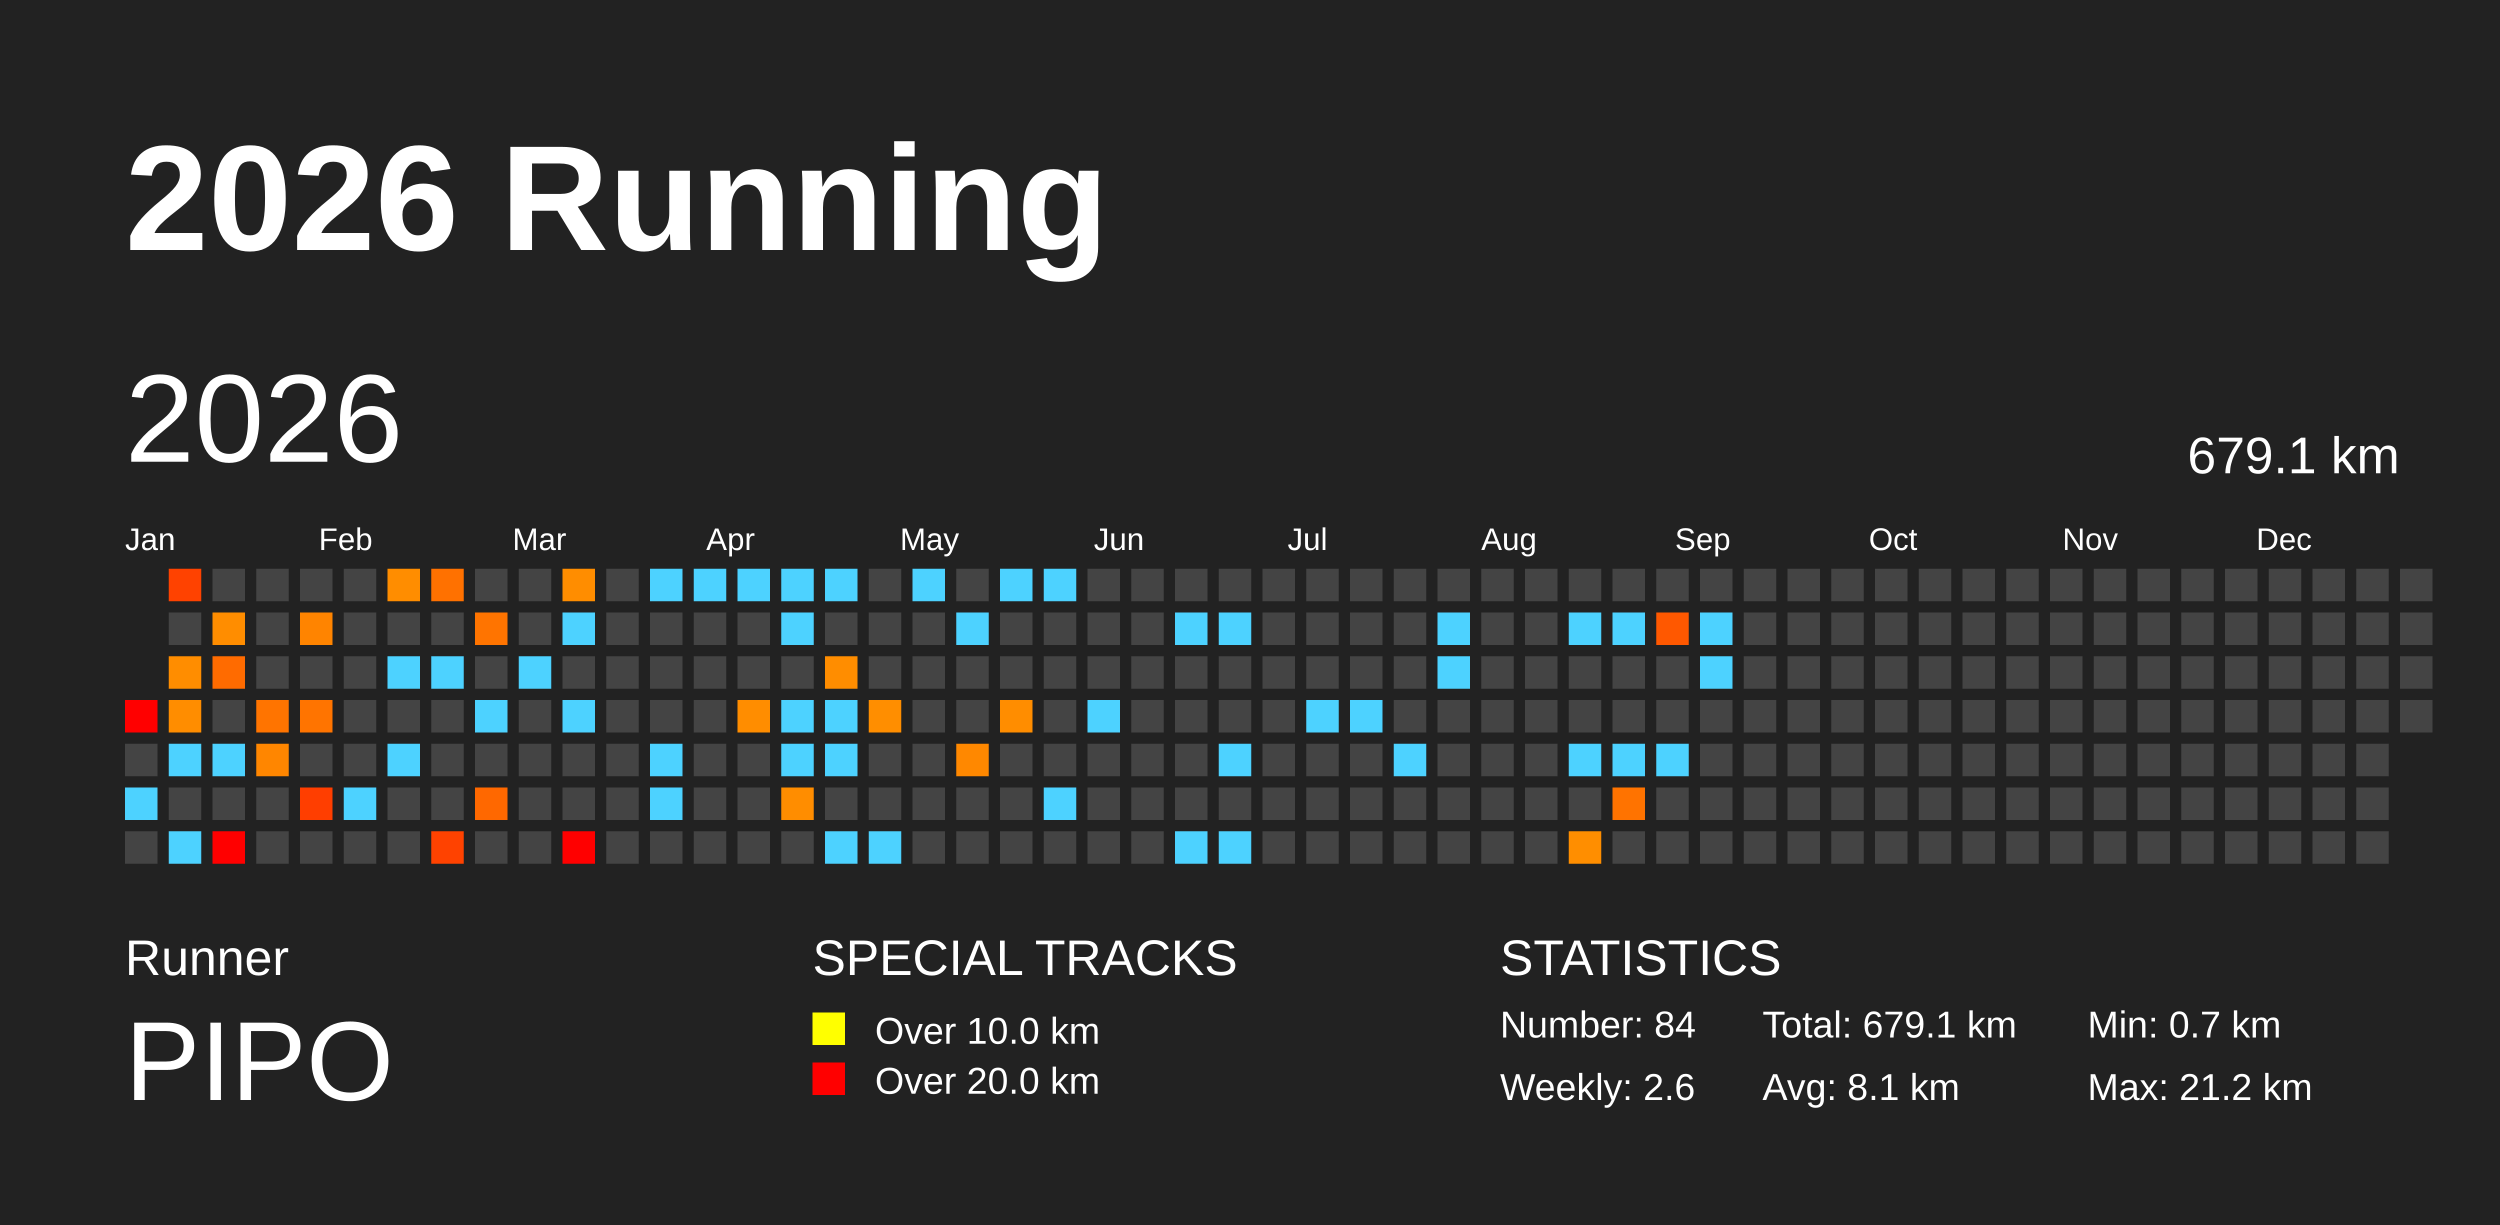
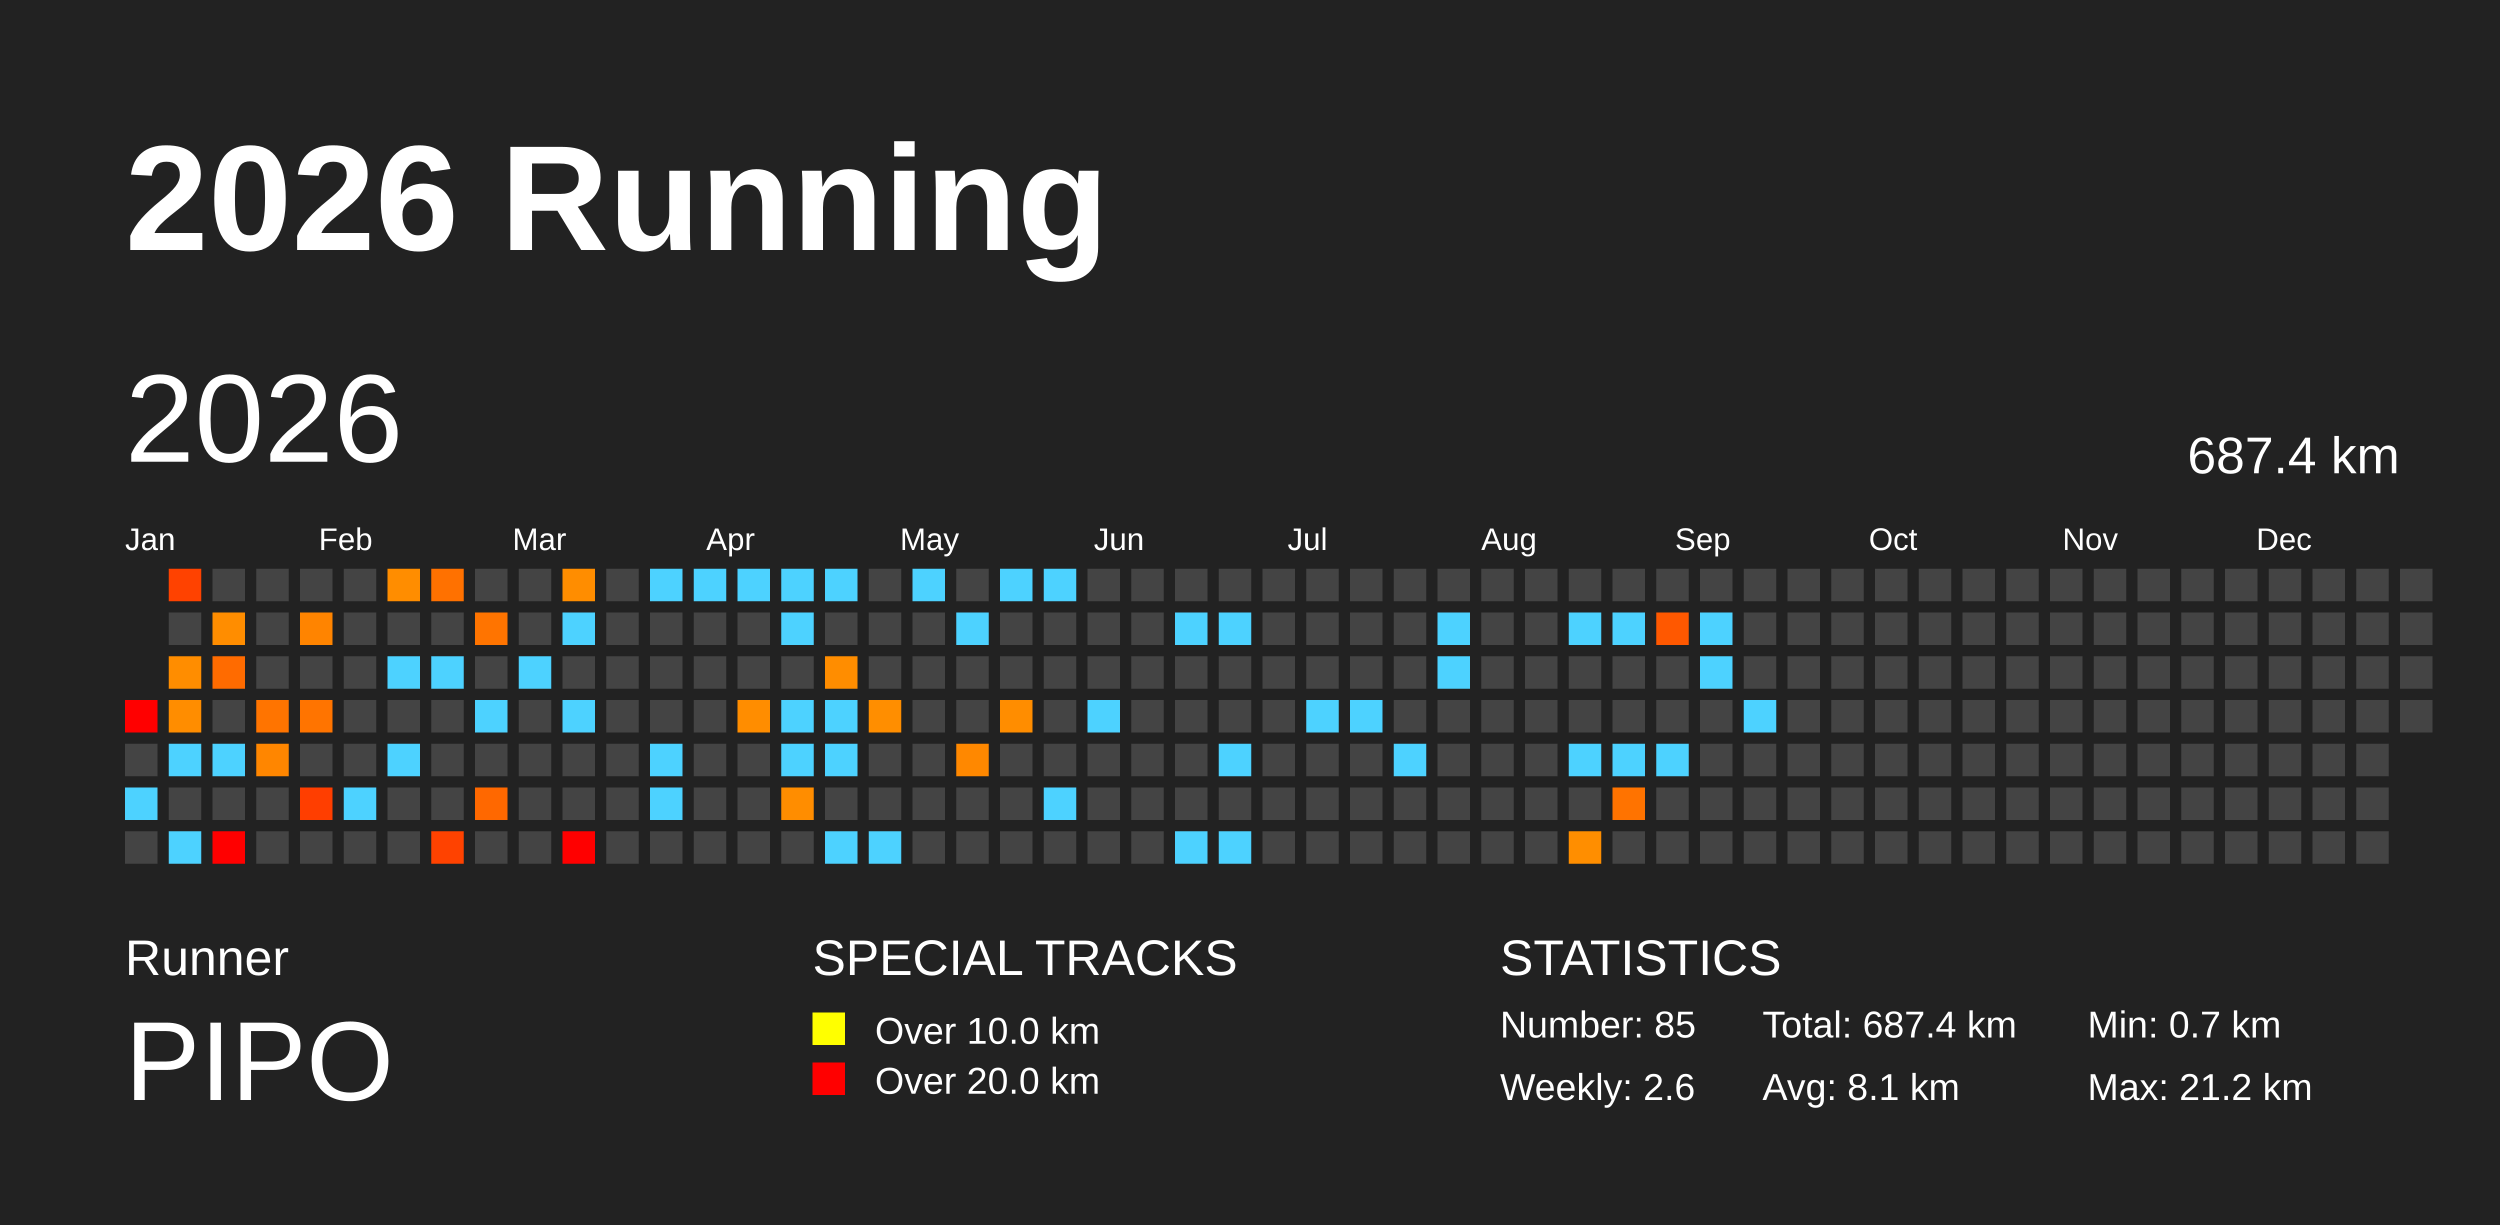
<svg xmlns="http://www.w3.org/2000/svg" baseProfile="full" height="98mm" version="1.1" viewBox="0,0,200,98" width="200mm">
  <defs />
  <rect fill="#222222" height="98" width="200" x="0" y="0" />
  <text fill="#FFFFFF" style="font-size:12px; font-family:Arial; font-weight:bold;" x="10" y="20">2026 Running</text>
  <text fill="#FFFFFF" style="font-size:4px; font-family:Arial" x="10" y="78">Runner</text>
  <text fill="#FFFFFF" style="font-size:9px; font-family:Arial" x="10" y="88">PIPO</text>
  <text fill="#FFFFFF" style="font-size:4px; font-family:Arial" x="65" y="78">SPECIAL TRACKS</text>
  <rect fill="yellow" height="2.6" width="2.6" x="65" y="81" />
  <text fill="#FFFFFF" style="font-size:3px; font-family:Arial" x="70" y="83.5">Over 10.0 km</text>
  <rect fill="red" height="2.6" width="2.6" x="65" y="85" />
  <text fill="#FFFFFF" style="font-size:3px; font-family:Arial" x="70" y="87.5">Over 20.0 km</text>
  <text fill="#FFFFFF" style="font-size:4px; font-family:Arial" x="120" y="78">STATISTICS</text>
-   <text fill="#FFFFFF" style="font-size:3px; font-family:Arial" x="120" y="83">Number: 84</text>
+   <text fill="#FFFFFF" style="font-size:3px; font-family:Arial" x="120" y="83">Number: 85</text>
  <text fill="#FFFFFF" style="font-size:3px; font-family:Arial" x="120" y="88">Weekly: 2.6</text>
-   <text fill="#FFFFFF" style="font-size:3px; font-family:Arial" x="141" y="83">Total: 679.1 km</text>
+   <text fill="#FFFFFF" style="font-size:3px; font-family:Arial" x="141" y="83">Total: 687.4 km</text>
  <text fill="#FFFFFF" style="font-size:3px; font-family:Arial" x="141" y="88">Avg: 8.1 km</text>
  <text fill="#FFFFFF" style="font-size:3px; font-family:Arial" x="167" y="83">Min: 0.7 km</text>
  <text fill="#FFFFFF" style="font-size:3px; font-family:Arial" x="167" y="88">Max: 21.2 km</text>
  <text dominant-baseline="hanging" fill="#FFFFFF" style="font-size:10.0px; font-family:Arial;" x="10" y="30">2026</text>
-   <text dominant-baseline="hanging" fill="#FFFFFF" style="font-size:4.125px; font-family:Arial;" x="175" y="35">679.1 km</text>
+   <text dominant-baseline="hanging" fill="#FFFFFF" style="font-size:4.125px; font-family:Arial;" x="175" y="35">687.4 km</text>
  <text fill="#FFFFFF" style="font-size:2.5px; font-family:Arial" x="10.0" y="44">Jan</text>
  <text fill="#FFFFFF" style="font-size:2.5px; font-family:Arial" x="25.5" y="44">Feb</text>
  <text fill="#FFFFFF" style="font-size:2.5px; font-family:Arial" x="41.0" y="44">Mar</text>
  <text fill="#FFFFFF" style="font-size:2.5px; font-family:Arial" x="56.5" y="44">Apr</text>
  <text fill="#FFFFFF" style="font-size:2.5px; font-family:Arial" x="72.0" y="44">May</text>
  <text fill="#FFFFFF" style="font-size:2.5px; font-family:Arial" x="87.5" y="44">Jun</text>
  <text fill="#FFFFFF" style="font-size:2.5px; font-family:Arial" x="103.0" y="44">Jul</text>
  <text fill="#FFFFFF" style="font-size:2.5px; font-family:Arial" x="118.5" y="44">Aug</text>
  <text fill="#FFFFFF" style="font-size:2.5px; font-family:Arial" x="134.0" y="44">Sep</text>
  <text fill="#FFFFFF" style="font-size:2.5px; font-family:Arial" x="149.5" y="44">Oct</text>
  <text fill="#FFFFFF" style="font-size:2.5px; font-family:Arial" x="165.0" y="44">Nov</text>
  <text fill="#FFFFFF" style="font-size:2.5px; font-family:Arial" x="180.5" y="44">Dec</text>
  <rect fill="red" height="2.6" width="2.6" x="10.0" y="56.0" />
  <rect fill="#444444" height="2.6" width="2.6" x="10.0" y="59.5" />
  <rect fill="#4dd2ff" height="2.6" width="2.6" x="10.0" y="63.0" />
  <rect fill="#444444" height="2.6" width="2.6" x="10.0" y="66.5" />
  <rect fill="#ff4200" height="2.6" width="2.6" x="13.5" y="45.5" />
  <rect fill="#444444" height="2.6" width="2.6" x="13.5" y="49.0" />
  <rect fill="#ff8d00" height="2.6" width="2.6" x="13.5" y="52.5" />
  <rect fill="#ff8d00" height="2.6" width="2.6" x="13.5" y="56.0" />
  <rect fill="#4dd2ff" height="2.6" width="2.6" x="13.5" y="59.5" />
  <rect fill="#444444" height="2.6" width="2.6" x="13.5" y="63.0" />
  <rect fill="#4dd2ff" height="2.6" width="2.6" x="13.5" y="66.5" />
  <rect fill="#444444" height="2.6" width="2.6" x="17.0" y="45.5" />
  <rect fill="#ff8d00" height="2.6" width="2.6" x="17.0" y="49.0" />
  <rect fill="#ff6b00" height="2.6" width="2.6" x="17.0" y="52.5" />
  <rect fill="#444444" height="2.6" width="2.6" x="17.0" y="56.0" />
  <rect fill="#4dd2ff" height="2.6" width="2.6" x="17.0" y="59.5" />
  <rect fill="#444444" height="2.6" width="2.6" x="17.0" y="63.0" />
  <rect fill="red" height="2.6" width="2.6" x="17.0" y="66.5" />
  <rect fill="#444444" height="2.6" width="2.6" x="20.5" y="45.5" />
  <rect fill="#444444" height="2.6" width="2.6" x="20.5" y="49.0" />
  <rect fill="#444444" height="2.6" width="2.6" x="20.5" y="52.5" />
  <rect fill="#ff7400" height="2.6" width="2.6" x="20.5" y="56.0" />
  <rect fill="#ff8600" height="2.6" width="2.6" x="20.5" y="59.5" />
  <rect fill="#444444" height="2.6" width="2.6" x="20.5" y="63.0" />
  <rect fill="#444444" height="2.6" width="2.6" x="20.5" y="66.5" />
  <rect fill="#444444" height="2.6" width="2.6" x="24.0" y="45.5" />
  <rect fill="#ff8400" height="2.6" width="2.6" x="24.0" y="49.0" />
  <rect fill="#444444" height="2.6" width="2.6" x="24.0" y="52.5" />
  <rect fill="#ff7400" height="2.6" width="2.6" x="24.0" y="56.0" />
  <rect fill="#444444" height="2.6" width="2.6" x="24.0" y="59.5" />
  <rect fill="#ff3e00" height="2.6" width="2.6" x="24.0" y="63.0" />
  <rect fill="#444444" height="2.6" width="2.6" x="24.0" y="66.5" />
  <rect fill="#444444" height="2.6" width="2.6" x="27.5" y="45.5" />
  <rect fill="#444444" height="2.6" width="2.6" x="27.5" y="49.0" />
  <rect fill="#444444" height="2.6" width="2.6" x="27.5" y="52.5" />
  <rect fill="#444444" height="2.6" width="2.6" x="27.5" y="56.0" />
  <rect fill="#444444" height="2.6" width="2.6" x="27.5" y="59.5" />
  <rect fill="#4dd2ff" height="2.6" width="2.6" x="27.5" y="63.0" />
  <rect fill="#444444" height="2.6" width="2.6" x="27.5" y="66.5" />
  <rect fill="#ff8d00" height="2.6" width="2.6" x="31.0" y="45.5" />
  <rect fill="#444444" height="2.6" width="2.6" x="31.0" y="49.0" />
  <rect fill="#4dd2ff" height="2.6" width="2.6" x="31.0" y="52.5" />
  <rect fill="#444444" height="2.6" width="2.6" x="31.0" y="56.0" />
  <rect fill="#4dd2ff" height="2.6" width="2.6" x="31.0" y="59.5" />
  <rect fill="#444444" height="2.6" width="2.6" x="31.0" y="63.0" />
  <rect fill="#444444" height="2.6" width="2.6" x="31.0" y="66.5" />
  <rect fill="#ff7100" height="2.6" width="2.6" x="34.5" y="45.5" />
  <rect fill="#444444" height="2.6" width="2.6" x="34.5" y="49.0" />
  <rect fill="#4dd2ff" height="2.6" width="2.6" x="34.5" y="52.5" />
  <rect fill="#444444" height="2.6" width="2.6" x="34.5" y="56.0" />
  <rect fill="#444444" height="2.6" width="2.6" x="34.5" y="59.5" />
  <rect fill="#444444" height="2.6" width="2.6" x="34.5" y="63.0" />
  <rect fill="#ff4200" height="2.6" width="2.6" x="34.5" y="66.5" />
  <rect fill="#444444" height="2.6" width="2.6" x="38.0" y="45.5" />
  <rect fill="#ff7400" height="2.6" width="2.6" x="38.0" y="49.0" />
  <rect fill="#444444" height="2.6" width="2.6" x="38.0" y="52.5" />
  <rect fill="#4dd2ff" height="2.6" width="2.6" x="38.0" y="56.0" />
  <rect fill="#444444" height="2.6" width="2.6" x="38.0" y="59.5" />
  <rect fill="#ff6800" height="2.6" width="2.6" x="38.0" y="63.0" />
  <rect fill="#444444" height="2.6" width="2.6" x="38.0" y="66.5" />
  <rect fill="#444444" height="2.6" width="2.6" x="41.5" y="45.5" />
  <rect fill="#444444" height="2.6" width="2.6" x="41.5" y="49.0" />
  <rect fill="#4dd2ff" height="2.6" width="2.6" x="41.5" y="52.5" />
  <rect fill="#444444" height="2.6" width="2.6" x="41.5" y="56.0" />
  <rect fill="#444444" height="2.6" width="2.6" x="41.5" y="59.5" />
  <rect fill="#444444" height="2.6" width="2.6" x="41.5" y="63.0" />
  <rect fill="#444444" height="2.6" width="2.6" x="41.5" y="66.5" />
  <rect fill="#ff8d00" height="2.6" width="2.6" x="45.0" y="45.5" />
  <rect fill="#4dd2ff" height="2.6" width="2.6" x="45.0" y="49.0" />
  <rect fill="#444444" height="2.6" width="2.6" x="45.0" y="52.5" />
  <rect fill="#4dd2ff" height="2.6" width="2.6" x="45.0" y="56.0" />
  <rect fill="#444444" height="2.6" width="2.6" x="45.0" y="59.5" />
  <rect fill="#444444" height="2.6" width="2.6" x="45.0" y="63.0" />
  <rect fill="red" height="2.6" width="2.6" x="45.0" y="66.5" />
  <rect fill="#444444" height="2.6" width="2.6" x="48.5" y="45.5" />
  <rect fill="#444444" height="2.6" width="2.6" x="48.5" y="49.0" />
  <rect fill="#444444" height="2.6" width="2.6" x="48.5" y="52.5" />
  <rect fill="#444444" height="2.6" width="2.6" x="48.5" y="56.0" />
  <rect fill="#444444" height="2.6" width="2.6" x="48.5" y="59.5" />
  <rect fill="#444444" height="2.6" width="2.6" x="48.5" y="63.0" />
  <rect fill="#444444" height="2.6" width="2.6" x="48.5" y="66.5" />
  <rect fill="#4dd2ff" height="2.6" width="2.6" x="52.0" y="45.5" />
  <rect fill="#444444" height="2.6" width="2.6" x="52.0" y="49.0" />
  <rect fill="#444444" height="2.6" width="2.6" x="52.0" y="52.5" />
  <rect fill="#444444" height="2.6" width="2.6" x="52.0" y="56.0" />
  <rect fill="#4dd2ff" height="2.6" width="2.6" x="52.0" y="59.5" />
  <rect fill="#4dd2ff" height="2.6" width="2.6" x="52.0" y="63.0" />
  <rect fill="#444444" height="2.6" width="2.6" x="52.0" y="66.5" />
  <rect fill="#4dd2ff" height="2.6" width="2.6" x="55.5" y="45.5" />
  <rect fill="#444444" height="2.6" width="2.6" x="55.5" y="49.0" />
  <rect fill="#444444" height="2.6" width="2.6" x="55.5" y="52.5" />
  <rect fill="#444444" height="2.6" width="2.6" x="55.5" y="56.0" />
  <rect fill="#444444" height="2.6" width="2.6" x="55.5" y="59.5" />
  <rect fill="#444444" height="2.6" width="2.6" x="55.5" y="63.0" />
  <rect fill="#444444" height="2.6" width="2.6" x="55.5" y="66.5" />
  <rect fill="#4dd2ff" height="2.6" width="2.6" x="59.0" y="45.5" />
  <rect fill="#444444" height="2.6" width="2.6" x="59.0" y="49.0" />
  <rect fill="#444444" height="2.6" width="2.6" x="59.0" y="52.5" />
  <rect fill="#ff8d00" height="2.6" width="2.6" x="59.0" y="56.0" />
  <rect fill="#444444" height="2.6" width="2.6" x="59.0" y="59.5" />
  <rect fill="#444444" height="2.6" width="2.6" x="59.0" y="63.0" />
  <rect fill="#444444" height="2.6" width="2.6" x="59.0" y="66.5" />
  <rect fill="#4dd2ff" height="2.6" width="2.6" x="62.5" y="45.5" />
  <rect fill="#4dd2ff" height="2.6" width="2.6" x="62.5" y="49.0" />
  <rect fill="#444444" height="2.6" width="2.6" x="62.5" y="52.5" />
  <rect fill="#4dd2ff" height="2.6" width="2.6" x="62.5" y="56.0" />
  <rect fill="#4dd2ff" height="2.6" width="2.6" x="62.5" y="59.5" />
  <rect fill="#ff8d00" height="2.6" width="2.6" x="62.5" y="63.0" />
  <rect fill="#444444" height="2.6" width="2.6" x="62.5" y="66.5" />
  <rect fill="#4dd2ff" height="2.6" width="2.6" x="66.0" y="45.5" />
  <rect fill="#444444" height="2.6" width="2.6" x="66.0" y="49.0" />
  <rect fill="#ff8d00" height="2.6" width="2.6" x="66.0" y="52.5" />
  <rect fill="#4dd2ff" height="2.6" width="2.6" x="66.0" y="56.0" />
  <rect fill="#4dd2ff" height="2.6" width="2.6" x="66.0" y="59.5" />
  <rect fill="#444444" height="2.6" width="2.6" x="66.0" y="63.0" />
  <rect fill="#4dd2ff" height="2.6" width="2.6" x="66.0" y="66.5" />
  <rect fill="#444444" height="2.6" width="2.6" x="69.5" y="45.5" />
  <rect fill="#444444" height="2.6" width="2.6" x="69.5" y="49.0" />
  <rect fill="#444444" height="2.6" width="2.6" x="69.5" y="52.5" />
  <rect fill="#ff8e00" height="2.6" width="2.6" x="69.5" y="56.0" />
  <rect fill="#444444" height="2.6" width="2.6" x="69.5" y="59.5" />
  <rect fill="#444444" height="2.6" width="2.6" x="69.5" y="63.0" />
  <rect fill="#4dd2ff" height="2.6" width="2.6" x="69.5" y="66.5" />
  <rect fill="#4dd2ff" height="2.6" width="2.6" x="73.0" y="45.5" />
  <rect fill="#444444" height="2.6" width="2.6" x="73.0" y="49.0" />
  <rect fill="#444444" height="2.6" width="2.6" x="73.0" y="52.5" />
  <rect fill="#444444" height="2.6" width="2.6" x="73.0" y="56.0" />
  <rect fill="#444444" height="2.6" width="2.6" x="73.0" y="59.5" />
  <rect fill="#444444" height="2.6" width="2.6" x="73.0" y="63.0" />
  <rect fill="#444444" height="2.6" width="2.6" x="73.0" y="66.5" />
  <rect fill="#444444" height="2.6" width="2.6" x="76.5" y="45.5" />
  <rect fill="#4dd2ff" height="2.6" width="2.6" x="76.5" y="49.0" />
  <rect fill="#444444" height="2.6" width="2.6" x="76.5" y="52.5" />
  <rect fill="#444444" height="2.6" width="2.6" x="76.5" y="56.0" />
  <rect fill="#ff8800" height="2.6" width="2.6" x="76.5" y="59.5" />
  <rect fill="#444444" height="2.6" width="2.6" x="76.5" y="63.0" />
  <rect fill="#444444" height="2.6" width="2.6" x="76.5" y="66.5" />
  <rect fill="#4dd2ff" height="2.6" width="2.6" x="80.0" y="45.5" />
  <rect fill="#444444" height="2.6" width="2.6" x="80.0" y="49.0" />
  <rect fill="#444444" height="2.6" width="2.6" x="80.0" y="52.5" />
  <rect fill="#ff8d00" height="2.6" width="2.6" x="80.0" y="56.0" />
  <rect fill="#444444" height="2.6" width="2.6" x="80.0" y="59.5" />
  <rect fill="#444444" height="2.6" width="2.6" x="80.0" y="63.0" />
  <rect fill="#444444" height="2.6" width="2.6" x="80.0" y="66.5" />
  <rect fill="#4dd2ff" height="2.6" width="2.6" x="83.5" y="45.5" />
  <rect fill="#444444" height="2.6" width="2.6" x="83.5" y="49.0" />
  <rect fill="#444444" height="2.6" width="2.6" x="83.5" y="52.5" />
  <rect fill="#444444" height="2.6" width="2.6" x="83.5" y="56.0" />
  <rect fill="#444444" height="2.6" width="2.6" x="83.5" y="59.5" />
  <rect fill="#4dd2ff" height="2.6" width="2.6" x="83.5" y="63.0" />
  <rect fill="#444444" height="2.6" width="2.6" x="83.5" y="66.5" />
  <rect fill="#444444" height="2.6" width="2.6" x="87.0" y="45.5" />
  <rect fill="#444444" height="2.6" width="2.6" x="87.0" y="49.0" />
  <rect fill="#444444" height="2.6" width="2.6" x="87.0" y="52.5" />
  <rect fill="#4dd2ff" height="2.6" width="2.6" x="87.0" y="56.0" />
  <rect fill="#444444" height="2.6" width="2.6" x="87.0" y="59.5" />
  <rect fill="#444444" height="2.6" width="2.6" x="87.0" y="63.0" />
  <rect fill="#444444" height="2.6" width="2.6" x="87.0" y="66.5" />
  <rect fill="#444444" height="2.6" width="2.6" x="90.5" y="45.5" />
  <rect fill="#444444" height="2.6" width="2.6" x="90.5" y="49.0" />
  <rect fill="#444444" height="2.6" width="2.6" x="90.5" y="52.5" />
  <rect fill="#444444" height="2.6" width="2.6" x="90.5" y="56.0" />
  <rect fill="#444444" height="2.6" width="2.6" x="90.5" y="59.5" />
  <rect fill="#444444" height="2.6" width="2.6" x="90.5" y="63.0" />
  <rect fill="#444444" height="2.6" width="2.6" x="90.5" y="66.5" />
  <rect fill="#444444" height="2.6" width="2.6" x="94.0" y="45.5" />
  <rect fill="#4dd2ff" height="2.6" width="2.6" x="94.0" y="49.0" />
  <rect fill="#444444" height="2.6" width="2.6" x="94.0" y="52.5" />
  <rect fill="#444444" height="2.6" width="2.6" x="94.0" y="56.0" />
  <rect fill="#444444" height="2.6" width="2.6" x="94.0" y="59.5" />
  <rect fill="#444444" height="2.6" width="2.6" x="94.0" y="63.0" />
  <rect fill="#4dd2ff" height="2.6" width="2.6" x="94.0" y="66.5" />
  <rect fill="#444444" height="2.6" width="2.6" x="97.5" y="45.5" />
  <rect fill="#4dd2ff" height="2.6" width="2.6" x="97.5" y="49.0" />
  <rect fill="#444444" height="2.6" width="2.6" x="97.5" y="52.5" />
  <rect fill="#444444" height="2.6" width="2.6" x="97.5" y="56.0" />
  <rect fill="#4dd2ff" height="2.6" width="2.6" x="97.5" y="59.5" />
  <rect fill="#444444" height="2.6" width="2.6" x="97.5" y="63.0" />
  <rect fill="#4dd2ff" height="2.6" width="2.6" x="97.5" y="66.5" />
  <rect fill="#444444" height="2.6" width="2.6" x="101.0" y="45.5" />
  <rect fill="#444444" height="2.6" width="2.6" x="101.0" y="49.0" />
  <rect fill="#444444" height="2.6" width="2.6" x="101.0" y="52.5" />
  <rect fill="#444444" height="2.6" width="2.6" x="101.0" y="56.0" />
  <rect fill="#444444" height="2.6" width="2.6" x="101.0" y="59.5" />
  <rect fill="#444444" height="2.6" width="2.6" x="101.0" y="63.0" />
  <rect fill="#444444" height="2.6" width="2.6" x="101.0" y="66.5" />
  <rect fill="#444444" height="2.6" width="2.6" x="104.5" y="45.5" />
  <rect fill="#444444" height="2.6" width="2.6" x="104.5" y="49.0" />
  <rect fill="#444444" height="2.6" width="2.6" x="104.5" y="52.5" />
  <rect fill="#4dd2ff" height="2.6" width="2.6" x="104.5" y="56.0" />
  <rect fill="#444444" height="2.6" width="2.6" x="104.5" y="59.5" />
  <rect fill="#444444" height="2.6" width="2.6" x="104.5" y="63.0" />
  <rect fill="#444444" height="2.6" width="2.6" x="104.5" y="66.5" />
  <rect fill="#444444" height="2.6" width="2.6" x="108.0" y="45.5" />
  <rect fill="#444444" height="2.6" width="2.6" x="108.0" y="49.0" />
  <rect fill="#444444" height="2.6" width="2.6" x="108.0" y="52.5" />
  <rect fill="#4dd2ff" height="2.6" width="2.6" x="108.0" y="56.0" />
  <rect fill="#444444" height="2.6" width="2.6" x="108.0" y="59.5" />
  <rect fill="#444444" height="2.6" width="2.6" x="108.0" y="63.0" />
  <rect fill="#444444" height="2.6" width="2.6" x="108.0" y="66.5" />
  <rect fill="#444444" height="2.6" width="2.6" x="111.5" y="45.5" />
  <rect fill="#444444" height="2.6" width="2.6" x="111.5" y="49.0" />
  <rect fill="#444444" height="2.6" width="2.6" x="111.5" y="52.5" />
  <rect fill="#444444" height="2.6" width="2.6" x="111.5" y="56.0" />
  <rect fill="#4dd2ff" height="2.6" width="2.6" x="111.5" y="59.5" />
  <rect fill="#444444" height="2.6" width="2.6" x="111.5" y="63.0" />
  <rect fill="#444444" height="2.6" width="2.6" x="111.5" y="66.5" />
  <rect fill="#444444" height="2.6" width="2.6" x="115.0" y="45.5" />
  <rect fill="#4dd2ff" height="2.6" width="2.6" x="115.0" y="49.0" />
  <rect fill="#4dd2ff" height="2.6" width="2.6" x="115.0" y="52.5" />
  <rect fill="#444444" height="2.6" width="2.6" x="115.0" y="56.0" />
  <rect fill="#444444" height="2.6" width="2.6" x="115.0" y="59.5" />
  <rect fill="#444444" height="2.6" width="2.6" x="115.0" y="63.0" />
  <rect fill="#444444" height="2.6" width="2.6" x="115.0" y="66.5" />
  <rect fill="#444444" height="2.6" width="2.6" x="118.5" y="45.5" />
  <rect fill="#444444" height="2.6" width="2.6" x="118.5" y="49.0" />
  <rect fill="#444444" height="2.6" width="2.6" x="118.5" y="52.5" />
  <rect fill="#444444" height="2.6" width="2.6" x="118.5" y="56.0" />
  <rect fill="#444444" height="2.6" width="2.6" x="118.5" y="59.5" />
  <rect fill="#444444" height="2.6" width="2.6" x="118.5" y="63.0" />
  <rect fill="#444444" height="2.6" width="2.6" x="118.5" y="66.5" />
  <rect fill="#444444" height="2.6" width="2.6" x="122.0" y="45.5" />
  <rect fill="#444444" height="2.6" width="2.6" x="122.0" y="49.0" />
  <rect fill="#444444" height="2.6" width="2.6" x="122.0" y="52.5" />
  <rect fill="#444444" height="2.6" width="2.6" x="122.0" y="56.0" />
  <rect fill="#444444" height="2.6" width="2.6" x="122.0" y="59.5" />
  <rect fill="#444444" height="2.6" width="2.6" x="122.0" y="63.0" />
  <rect fill="#444444" height="2.6" width="2.6" x="122.0" y="66.5" />
  <rect fill="#444444" height="2.6" width="2.6" x="125.5" y="45.5" />
  <rect fill="#4dd2ff" height="2.6" width="2.6" x="125.5" y="49.0" />
  <rect fill="#444444" height="2.6" width="2.6" x="125.5" y="52.5" />
  <rect fill="#444444" height="2.6" width="2.6" x="125.5" y="56.0" />
  <rect fill="#4dd2ff" height="2.6" width="2.6" x="125.5" y="59.5" />
  <rect fill="#444444" height="2.6" width="2.6" x="125.5" y="63.0" />
  <rect fill="#ff8e00" height="2.6" width="2.6" x="125.5" y="66.5" />
  <rect fill="#444444" height="2.6" width="2.6" x="129.0" y="45.5" />
  <rect fill="#4dd2ff" height="2.6" width="2.6" x="129.0" y="49.0" />
  <rect fill="#444444" height="2.6" width="2.6" x="129.0" y="52.5" />
  <rect fill="#444444" height="2.6" width="2.6" x="129.0" y="56.0" />
  <rect fill="#4dd2ff" height="2.6" width="2.6" x="129.0" y="59.5" />
  <rect fill="#ff7300" height="2.6" width="2.6" x="129.0" y="63.0" />
  <rect fill="#444444" height="2.6" width="2.6" x="129.0" y="66.5" />
  <rect fill="#444444" height="2.6" width="2.6" x="132.5" y="45.5" />
  <rect fill="#ff5800" height="2.6" width="2.6" x="132.5" y="49.0" />
  <rect fill="#444444" height="2.6" width="2.6" x="132.5" y="52.5" />
  <rect fill="#444444" height="2.6" width="2.6" x="132.5" y="56.0" />
  <rect fill="#4dd2ff" height="2.6" width="2.6" x="132.5" y="59.5" />
  <rect fill="#444444" height="2.6" width="2.6" x="132.5" y="63.0" />
  <rect fill="#444444" height="2.6" width="2.6" x="132.5" y="66.5" />
  <rect fill="#444444" height="2.6" width="2.6" x="136.0" y="45.5" />
  <rect fill="#4dd2ff" height="2.6" width="2.6" x="136.0" y="49.0" />
  <rect fill="#4dd2ff" height="2.6" width="2.6" x="136.0" y="52.5" />
  <rect fill="#444444" height="2.6" width="2.6" x="136.0" y="56.0" />
  <rect fill="#444444" height="2.6" width="2.6" x="136.0" y="59.5" />
  <rect fill="#444444" height="2.6" width="2.6" x="136.0" y="63.0" />
  <rect fill="#444444" height="2.6" width="2.6" x="136.0" y="66.5" />
  <rect fill="#444444" height="2.6" width="2.6" x="139.5" y="45.5" />
  <rect fill="#444444" height="2.6" width="2.6" x="139.5" y="49.0" />
  <rect fill="#444444" height="2.6" width="2.6" x="139.5" y="52.5" />
-   <rect fill="#444444" height="2.6" width="2.6" x="139.5" y="56.0" />
+   <rect fill="#4dd2ff" height="2.6" width="2.6" x="139.5" y="56.0" />
  <rect fill="#444444" height="2.6" width="2.6" x="139.5" y="59.5" />
  <rect fill="#444444" height="2.6" width="2.6" x="139.5" y="63.0" />
  <rect fill="#444444" height="2.6" width="2.6" x="139.5" y="66.5" />
  <rect fill="#444444" height="2.6" width="2.6" x="143.0" y="45.5" />
  <rect fill="#444444" height="2.6" width="2.6" x="143.0" y="49.0" />
  <rect fill="#444444" height="2.6" width="2.6" x="143.0" y="52.5" />
  <rect fill="#444444" height="2.6" width="2.6" x="143.0" y="56.0" />
  <rect fill="#444444" height="2.6" width="2.6" x="143.0" y="59.5" />
  <rect fill="#444444" height="2.6" width="2.6" x="143.0" y="63.0" />
  <rect fill="#444444" height="2.6" width="2.6" x="143.0" y="66.5" />
  <rect fill="#444444" height="2.6" width="2.6" x="146.5" y="45.5" />
  <rect fill="#444444" height="2.6" width="2.6" x="146.5" y="49.0" />
  <rect fill="#444444" height="2.6" width="2.6" x="146.5" y="52.5" />
  <rect fill="#444444" height="2.6" width="2.6" x="146.5" y="56.0" />
  <rect fill="#444444" height="2.6" width="2.6" x="146.5" y="59.5" />
  <rect fill="#444444" height="2.6" width="2.6" x="146.5" y="63.0" />
  <rect fill="#444444" height="2.6" width="2.6" x="146.5" y="66.5" />
  <rect fill="#444444" height="2.6" width="2.6" x="150.0" y="45.5" />
  <rect fill="#444444" height="2.6" width="2.6" x="150.0" y="49.0" />
  <rect fill="#444444" height="2.6" width="2.6" x="150.0" y="52.5" />
  <rect fill="#444444" height="2.6" width="2.6" x="150.0" y="56.0" />
  <rect fill="#444444" height="2.6" width="2.6" x="150.0" y="59.5" />
  <rect fill="#444444" height="2.6" width="2.6" x="150.0" y="63.0" />
  <rect fill="#444444" height="2.6" width="2.6" x="150.0" y="66.5" />
  <rect fill="#444444" height="2.6" width="2.6" x="153.5" y="45.5" />
  <rect fill="#444444" height="2.6" width="2.6" x="153.5" y="49.0" />
  <rect fill="#444444" height="2.6" width="2.6" x="153.5" y="52.5" />
  <rect fill="#444444" height="2.6" width="2.6" x="153.5" y="56.0" />
  <rect fill="#444444" height="2.6" width="2.6" x="153.5" y="59.5" />
  <rect fill="#444444" height="2.6" width="2.6" x="153.5" y="63.0" />
  <rect fill="#444444" height="2.6" width="2.6" x="153.5" y="66.5" />
  <rect fill="#444444" height="2.6" width="2.6" x="157.0" y="45.5" />
  <rect fill="#444444" height="2.6" width="2.6" x="157.0" y="49.0" />
  <rect fill="#444444" height="2.6" width="2.6" x="157.0" y="52.5" />
  <rect fill="#444444" height="2.6" width="2.6" x="157.0" y="56.0" />
  <rect fill="#444444" height="2.6" width="2.6" x="157.0" y="59.5" />
  <rect fill="#444444" height="2.6" width="2.6" x="157.0" y="63.0" />
  <rect fill="#444444" height="2.6" width="2.6" x="157.0" y="66.5" />
  <rect fill="#444444" height="2.6" width="2.6" x="160.5" y="45.5" />
  <rect fill="#444444" height="2.6" width="2.6" x="160.5" y="49.0" />
  <rect fill="#444444" height="2.6" width="2.6" x="160.5" y="52.5" />
  <rect fill="#444444" height="2.6" width="2.6" x="160.5" y="56.0" />
  <rect fill="#444444" height="2.6" width="2.6" x="160.5" y="59.5" />
  <rect fill="#444444" height="2.6" width="2.6" x="160.5" y="63.0" />
  <rect fill="#444444" height="2.6" width="2.6" x="160.5" y="66.5" />
  <rect fill="#444444" height="2.6" width="2.6" x="164.0" y="45.5" />
  <rect fill="#444444" height="2.6" width="2.6" x="164.0" y="49.0" />
  <rect fill="#444444" height="2.6" width="2.6" x="164.0" y="52.5" />
  <rect fill="#444444" height="2.6" width="2.6" x="164.0" y="56.0" />
  <rect fill="#444444" height="2.6" width="2.6" x="164.0" y="59.5" />
  <rect fill="#444444" height="2.6" width="2.6" x="164.0" y="63.0" />
  <rect fill="#444444" height="2.6" width="2.6" x="164.0" y="66.5" />
  <rect fill="#444444" height="2.6" width="2.6" x="167.5" y="45.5" />
  <rect fill="#444444" height="2.6" width="2.6" x="167.5" y="49.0" />
  <rect fill="#444444" height="2.6" width="2.6" x="167.5" y="52.5" />
  <rect fill="#444444" height="2.6" width="2.6" x="167.5" y="56.0" />
  <rect fill="#444444" height="2.6" width="2.6" x="167.5" y="59.5" />
  <rect fill="#444444" height="2.6" width="2.6" x="167.5" y="63.0" />
  <rect fill="#444444" height="2.6" width="2.6" x="167.5" y="66.5" />
  <rect fill="#444444" height="2.6" width="2.6" x="171.0" y="45.5" />
  <rect fill="#444444" height="2.6" width="2.6" x="171.0" y="49.0" />
  <rect fill="#444444" height="2.6" width="2.6" x="171.0" y="52.5" />
  <rect fill="#444444" height="2.6" width="2.6" x="171.0" y="56.0" />
  <rect fill="#444444" height="2.6" width="2.6" x="171.0" y="59.5" />
  <rect fill="#444444" height="2.6" width="2.6" x="171.0" y="63.0" />
  <rect fill="#444444" height="2.6" width="2.6" x="171.0" y="66.5" />
  <rect fill="#444444" height="2.6" width="2.6" x="174.5" y="45.5" />
  <rect fill="#444444" height="2.6" width="2.6" x="174.5" y="49.0" />
  <rect fill="#444444" height="2.6" width="2.6" x="174.5" y="52.5" />
  <rect fill="#444444" height="2.6" width="2.6" x="174.5" y="56.0" />
  <rect fill="#444444" height="2.6" width="2.6" x="174.5" y="59.5" />
  <rect fill="#444444" height="2.6" width="2.6" x="174.5" y="63.0" />
  <rect fill="#444444" height="2.6" width="2.6" x="174.5" y="66.5" />
  <rect fill="#444444" height="2.6" width="2.6" x="178.0" y="45.5" />
  <rect fill="#444444" height="2.6" width="2.6" x="178.0" y="49.0" />
  <rect fill="#444444" height="2.6" width="2.6" x="178.0" y="52.5" />
  <rect fill="#444444" height="2.6" width="2.6" x="178.0" y="56.0" />
  <rect fill="#444444" height="2.6" width="2.6" x="178.0" y="59.5" />
  <rect fill="#444444" height="2.6" width="2.6" x="178.0" y="63.0" />
  <rect fill="#444444" height="2.6" width="2.6" x="178.0" y="66.5" />
  <rect fill="#444444" height="2.6" width="2.6" x="181.5" y="45.5" />
  <rect fill="#444444" height="2.6" width="2.6" x="181.5" y="49.0" />
  <rect fill="#444444" height="2.6" width="2.6" x="181.5" y="52.5" />
  <rect fill="#444444" height="2.6" width="2.6" x="181.5" y="56.0" />
  <rect fill="#444444" height="2.6" width="2.6" x="181.5" y="59.5" />
  <rect fill="#444444" height="2.6" width="2.6" x="181.5" y="63.0" />
  <rect fill="#444444" height="2.6" width="2.6" x="181.5" y="66.5" />
  <rect fill="#444444" height="2.6" width="2.6" x="185.0" y="45.5" />
  <rect fill="#444444" height="2.6" width="2.6" x="185.0" y="49.0" />
  <rect fill="#444444" height="2.6" width="2.6" x="185.0" y="52.5" />
  <rect fill="#444444" height="2.6" width="2.6" x="185.0" y="56.0" />
  <rect fill="#444444" height="2.6" width="2.6" x="185.0" y="59.5" />
  <rect fill="#444444" height="2.6" width="2.6" x="185.0" y="63.0" />
  <rect fill="#444444" height="2.6" width="2.6" x="185.0" y="66.5" />
  <rect fill="#444444" height="2.6" width="2.6" x="188.5" y="45.5" />
  <rect fill="#444444" height="2.6" width="2.6" x="188.5" y="49.0" />
  <rect fill="#444444" height="2.6" width="2.6" x="188.5" y="52.5" />
  <rect fill="#444444" height="2.6" width="2.6" x="188.5" y="56.0" />
  <rect fill="#444444" height="2.6" width="2.6" x="188.5" y="59.5" />
  <rect fill="#444444" height="2.6" width="2.6" x="188.5" y="63.0" />
  <rect fill="#444444" height="2.6" width="2.6" x="188.5" y="66.5" />
  <rect fill="#444444" height="2.6" width="2.6" x="192.0" y="45.5" />
  <rect fill="#444444" height="2.6" width="2.6" x="192.0" y="49.0" />
  <rect fill="#444444" height="2.6" width="2.6" x="192.0" y="52.5" />
  <rect fill="#444444" height="2.6" width="2.6" x="192.0" y="56.0" />
</svg>
